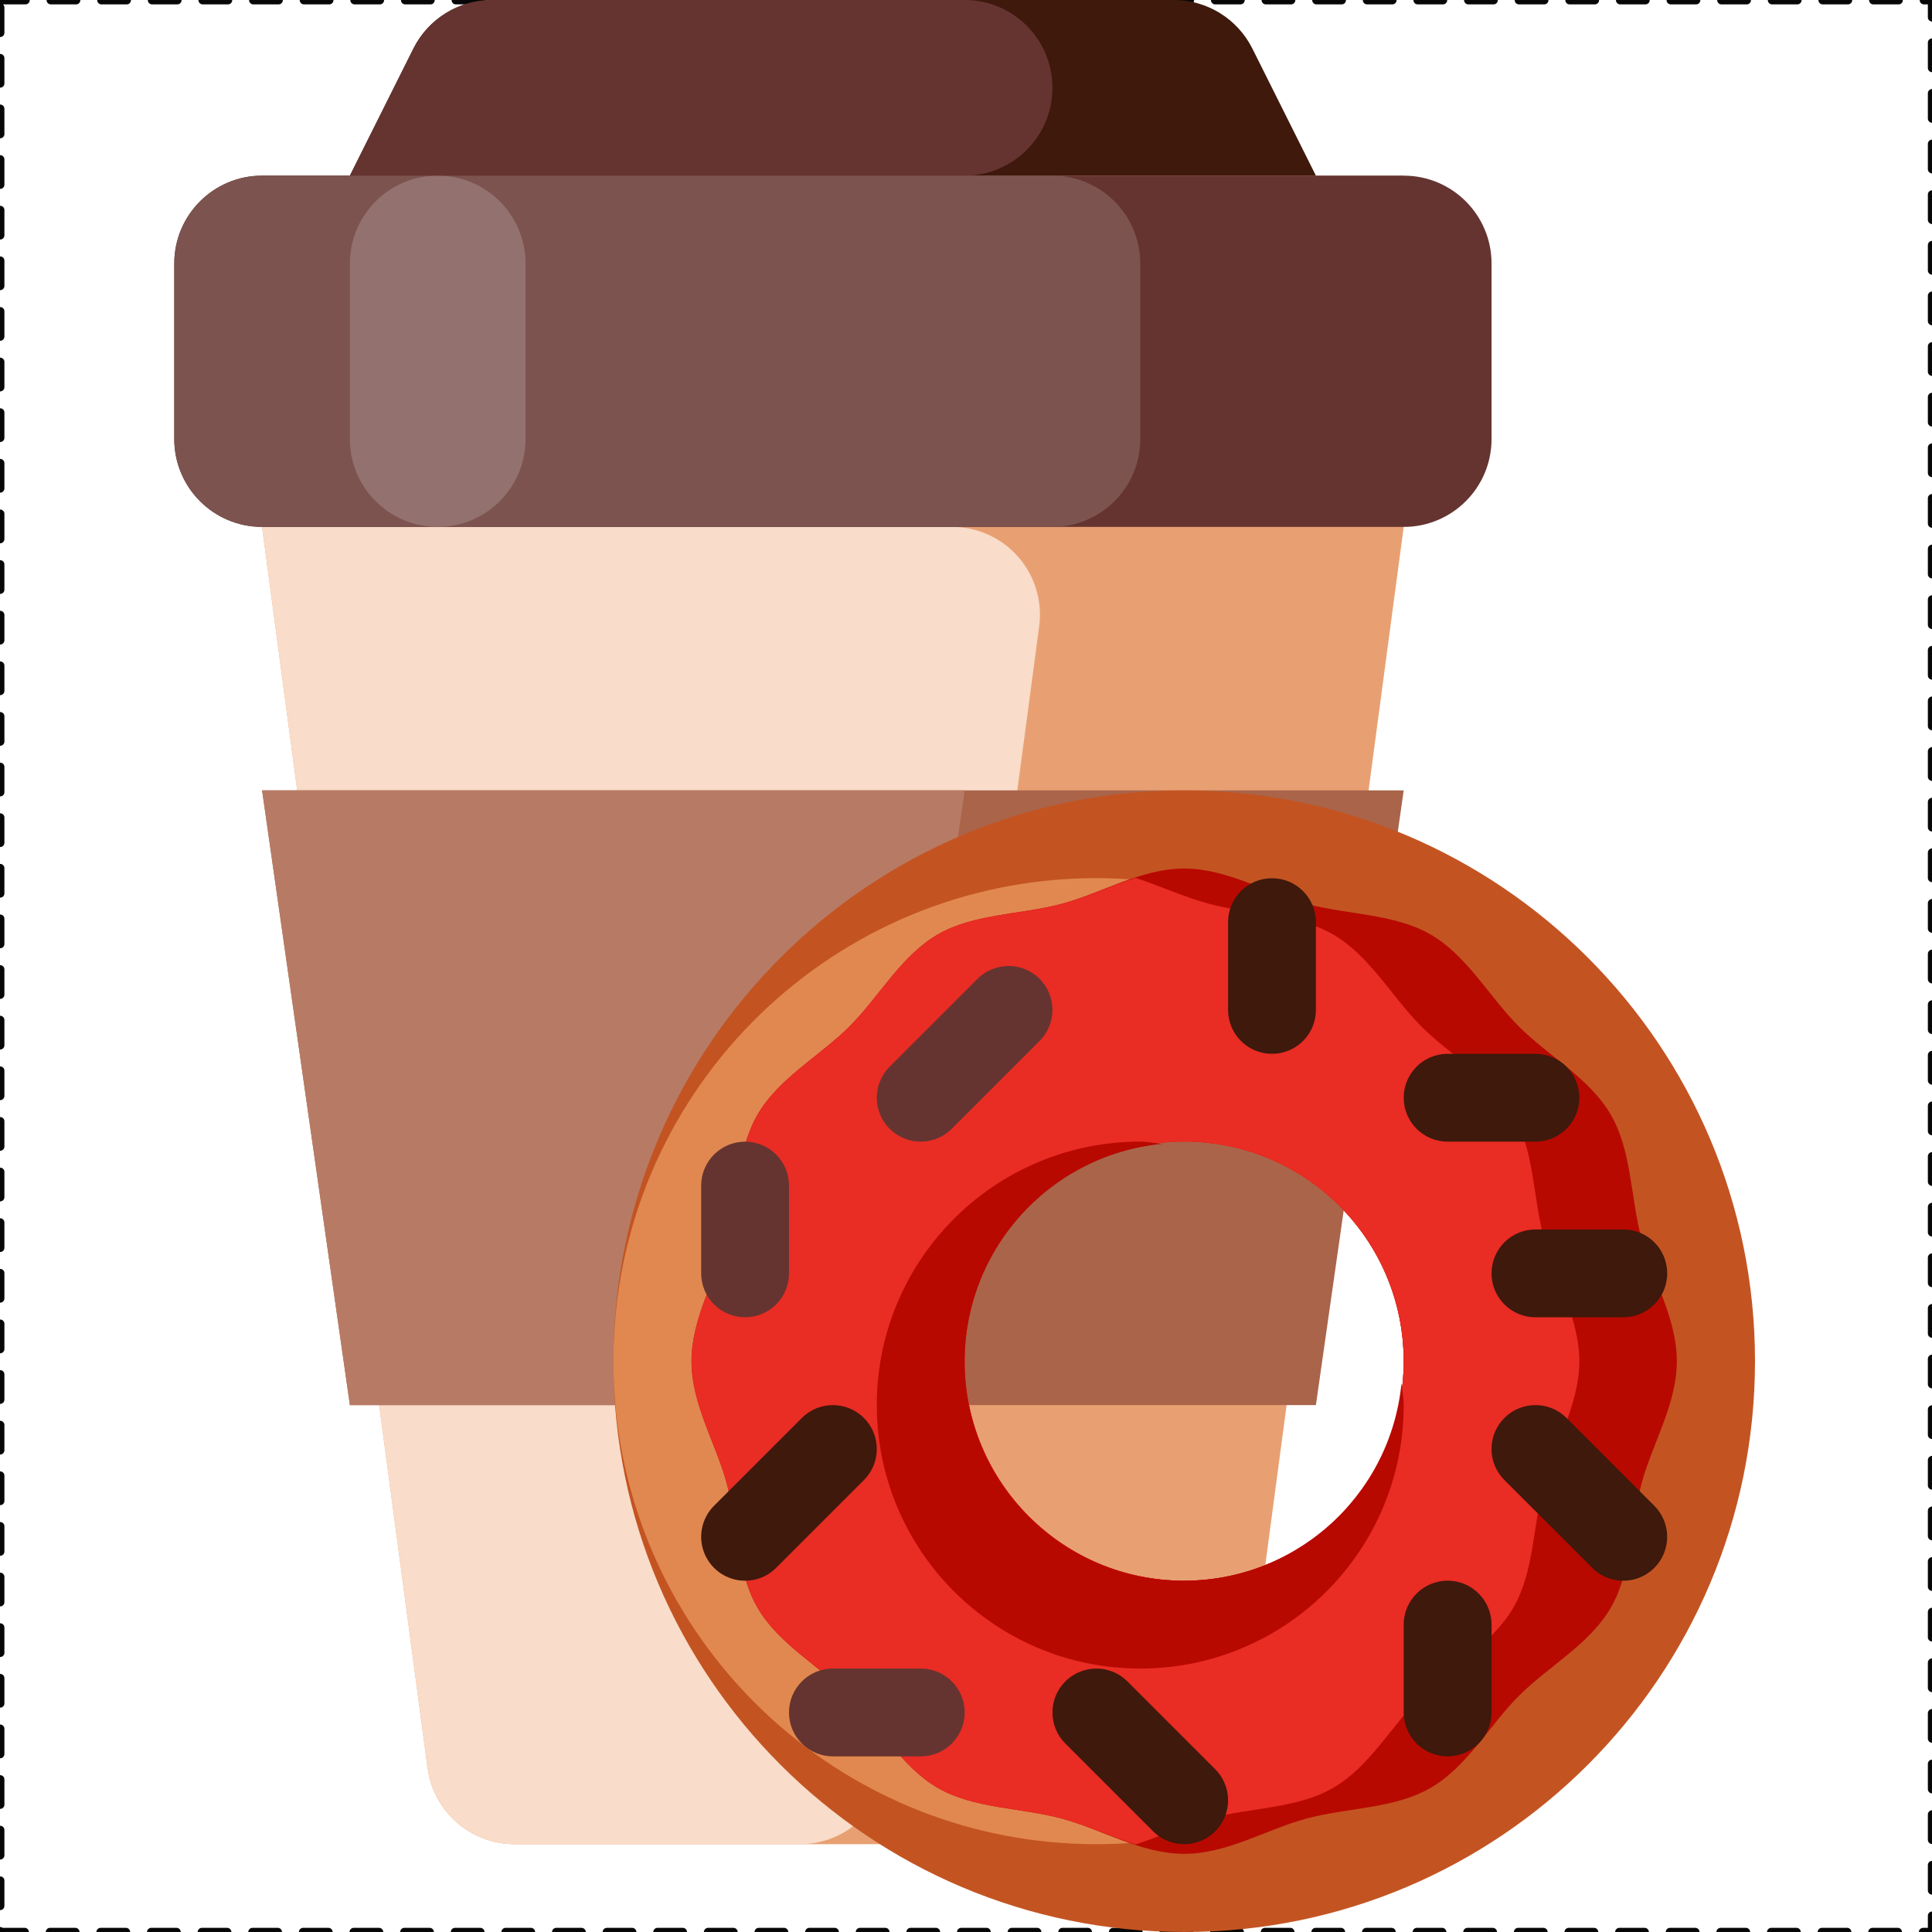
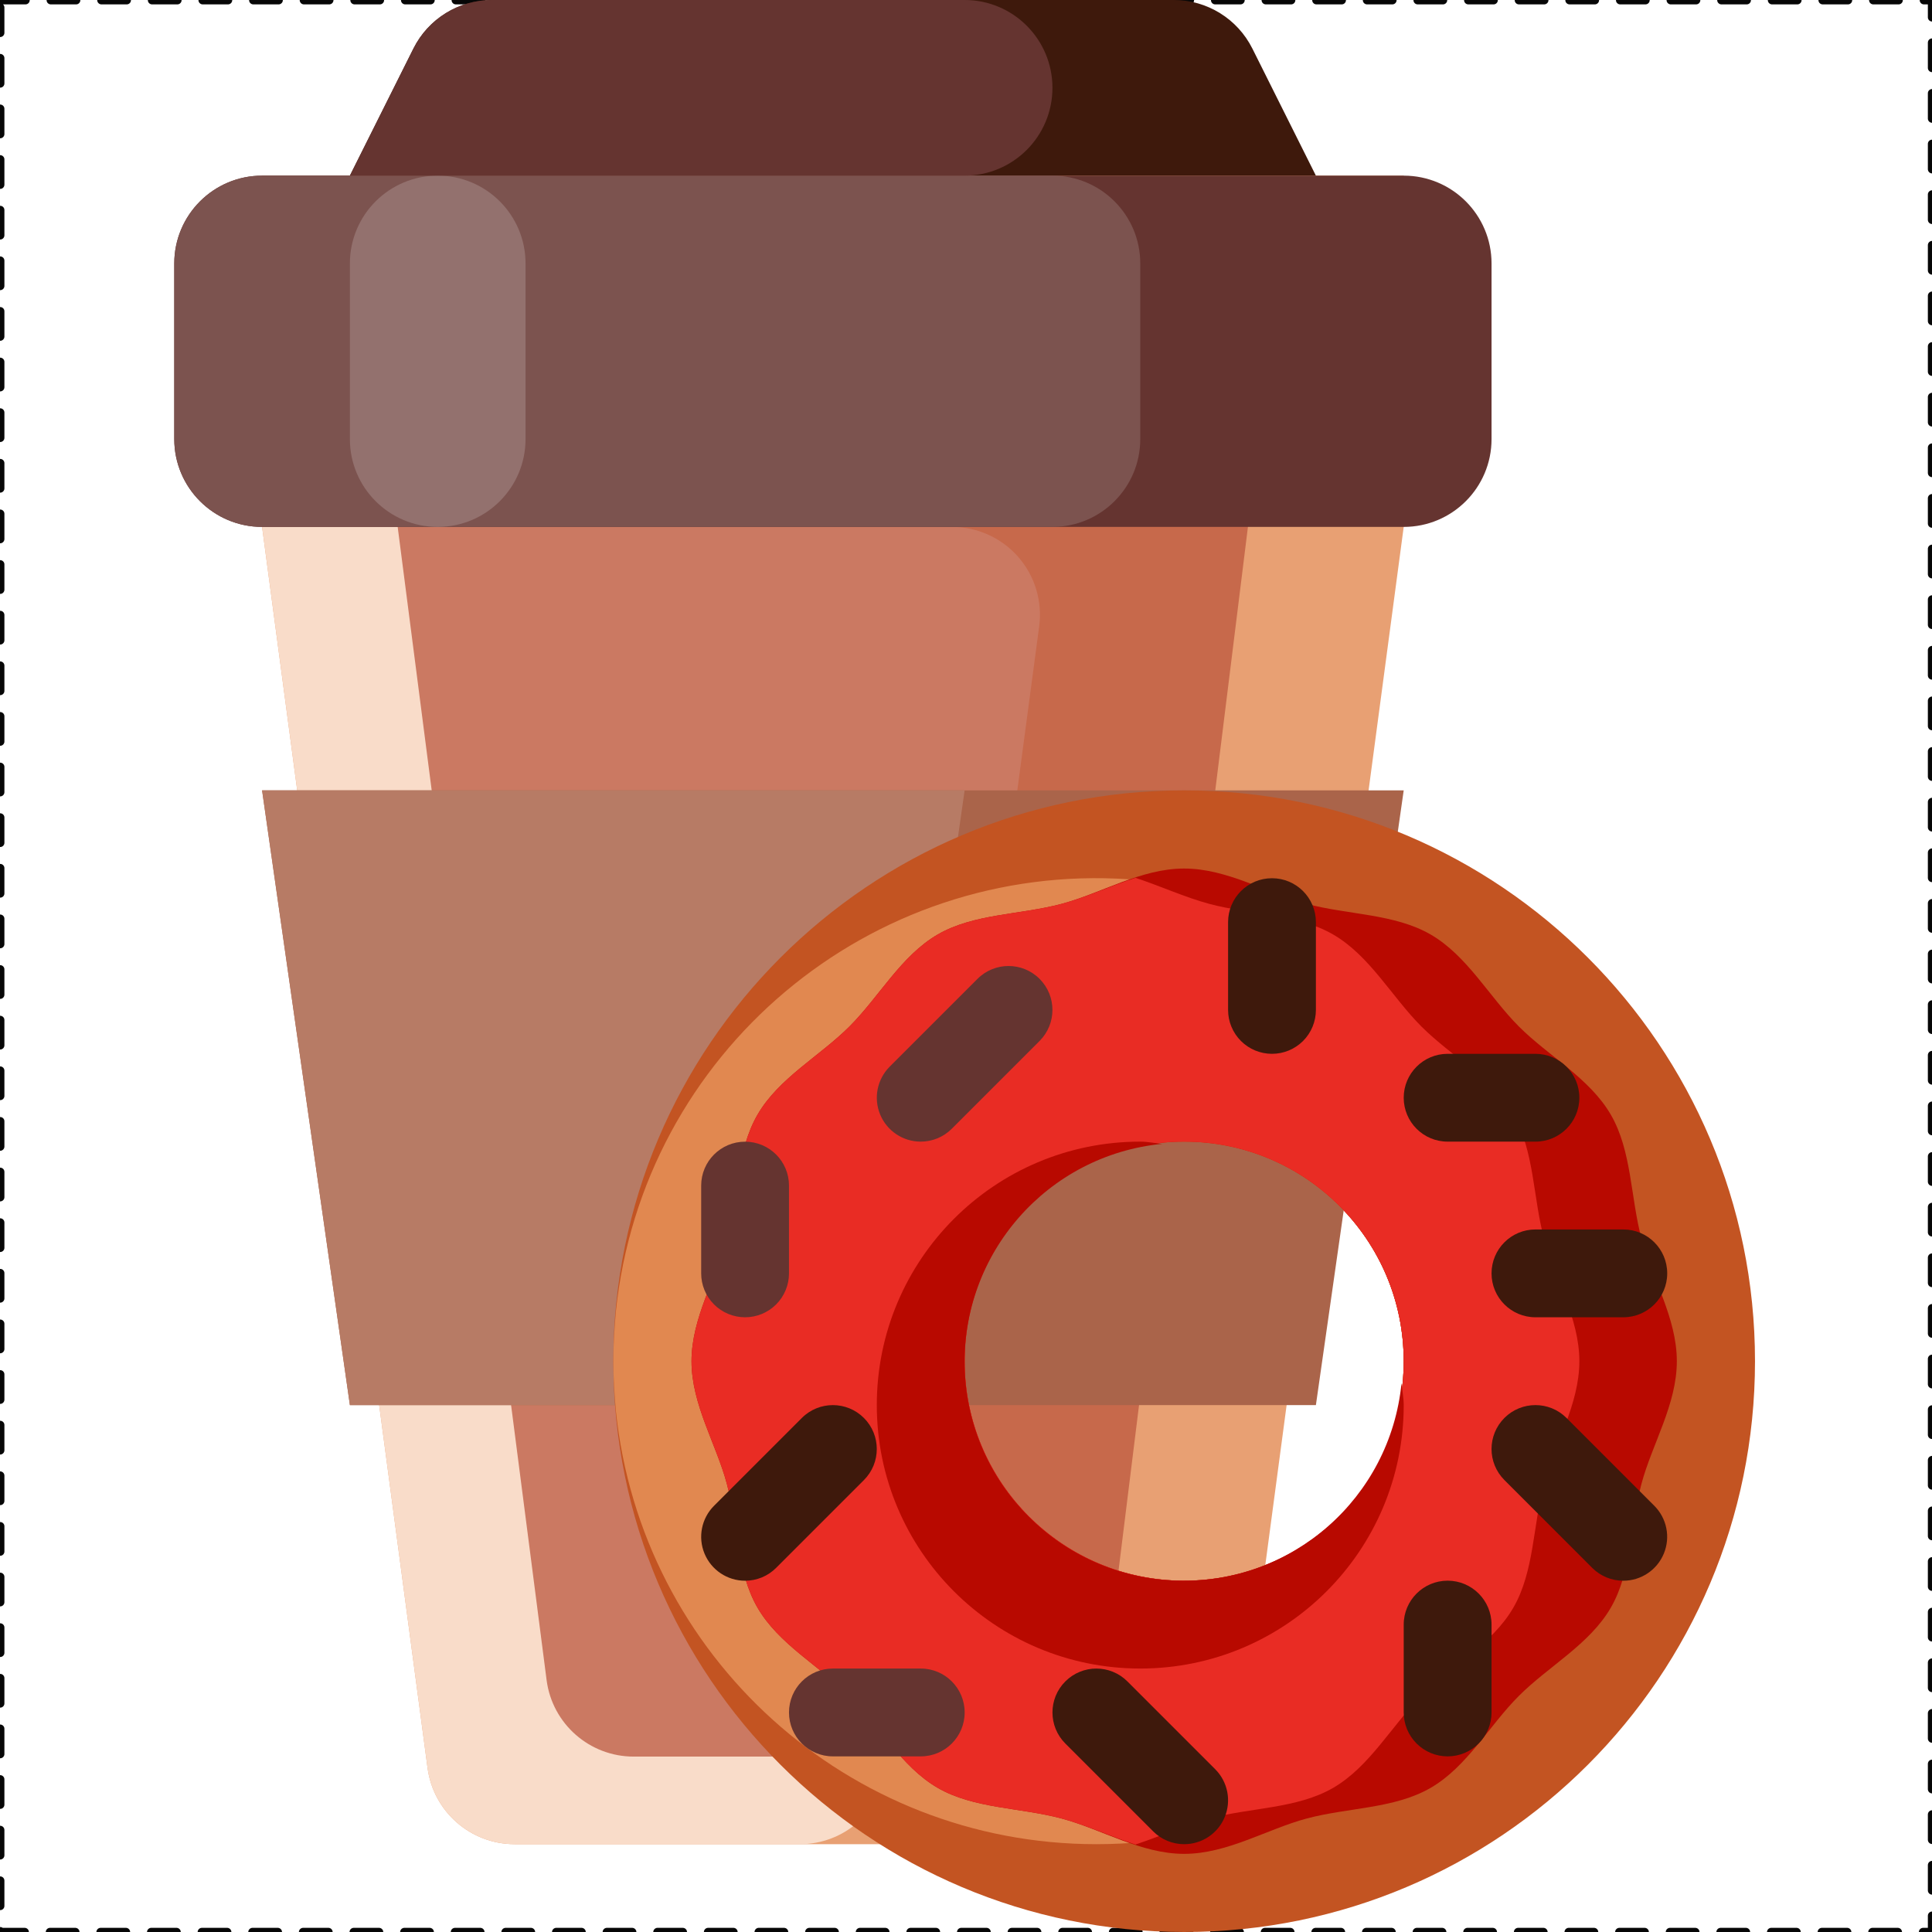
<svg xmlns="http://www.w3.org/2000/svg" height="469pt" viewBox="-42 0 469 469.333" width="469pt" version="1.1" id="svg52">
  <defs id="defs56" />
  <rect style="opacity:1;fill:none;fill-opacity:1;stroke:#000001;stroke-width:2.05;stroke-linecap:round;stroke-miterlimit:4;stroke-dasharray:6.149, 6.149;stroke-dashoffset:0;stroke-opacity:0.971" id="rect868" width="469.307" height="469.307" x="-42.121" y="0.04" />
  <path d="m277.5 42.668v85.332h-234.668v-85.332l15.438-30.875c3.613-7.227 11-11.793 19.082-11.793h165.629c8.082 0 15.469 4.566 19.082 11.793zm0 0" fill="#3e190c" id="path2" />
  <path d="m237.488 448h-154.645c-10.691 0-19.734-7.914-21.145-18.516l-40.199-301.484v-85.332h277.332v85.332l-40.195 301.484c-1.414 10.602-10.457 18.516-21.148 18.516zm0 0" fill="#e8a073" id="path4" />
  <path d="m173.301 429.484 36.98-277.332c.812-6.094-1.047-12.246-5.098-16.871-4.051-4.629-9.902-7.281-16.051-7.281h-167.633l40.199 301.484c1.41 10.602 10.453 18.516 21.145 18.516h69.312c10.691 0 19.734-7.914 21.145-18.516zm0 0" fill="#f9dcc9" id="path6" />
+   <path id="path4650" d="M 226.246,408.207 264.727,97.852 c 0.812,-6.094 -1.047,-12.246 -5.098,-16.871 -4.051,-4.629 -9.903,-7.328 -16.051,-7.281 H 47.426 L 90.627,408.207 c 1.41,10.602 10.453,18.516 21.145,18.516 h 93.33 c 10.691,0 19.734,-7.914 21.145,-18.516 z" style="fill:#ba553c;fill-opacity:0.734" />
  <path d="m21.5 42.668h277.332c11.785 0 21.336 9.551 21.336 21.332v42.668c0 11.781-9.551 21.332-21.336 21.332h-277.332c-11.781 0-21.332-9.551-21.332-21.332v-42.668c0-11.781 9.551-21.332 21.332-21.332zm0 0" fill="#653430" id="path8" />
  <path d="m21.5 42.668h192c11.781 0 21.332 9.551 21.332 21.332v42.668c0 11.781-9.551 21.332-21.332 21.332h-192c-11.781 0-21.332-9.551-21.332-21.332v-42.668c0-11.781 9.551-21.332 21.332-21.332zm0 0" fill="#7c534f" id="path10" />
  <path d="m64.168 42.668c11.781 0 21.332 9.551 21.332 21.332v42.668c0 11.781-9.551 21.332-21.332 21.332-11.785 0-21.336-9.551-21.336-21.332v-42.668c0-11.781 9.551-21.332 21.336-21.332zm0 0" fill="#93716e" id="path12" />
  <path d="m58.27 11.793-15.438 30.875h149.336c11.781 0 21.332-9.551 21.332-21.336 0-11.781-9.551-21.332-21.332-21.332h-114.816c-8.082 0-15.469 4.566-19.082 11.793zm0 0" fill="#653430" id="path14" />
  <path d="m21.5 192 21.332 149.332h234.668l21.332-149.332zm0 0" fill="#aa644a" id="path16" />
  <path d="m21.5 192 21.332 149.332h128l21.336-149.332zm0 0" fill="#b77b65" id="path18" />
  <path d="m245.5 192c-76.582 0-138.668 62.082-138.668 138.668 0 76.582 62.086 138.664 138.668 138.664s138.668-62.082 138.668-138.664c0-76.586-62.086-138.668-138.668-138.668zm0 192c-29.457 0-53.332-23.879-53.332-53.332 0-29.457 23.875-53.336 53.332-53.336s53.332 23.879 53.332 53.336c0 29.453-23.875 53.332-53.332 53.332zm0 0" fill="#c35422" id="path20" />
  <path d="m224.168 448c63.238-.004 115.098-50.129 117.254-113.332s-46.164-116.746-109.258-121.062c-63.094-4.312-118.254 42.148-124.723 105.059-.344 3.965-.609 7.949-.609 12.004 0 4.051.27 8.035.609 12 6.16 59.84 56.57 105.328 116.727 105.332zm21.332-170.668c29.457 0 53.332 23.879 53.332 53.336 0 29.453-23.875 53.332-53.332 53.332s-53.332-23.879-53.332-53.332c0-29.457 23.875-53.336 53.332-53.336zm0 0" fill="#e18850" id="path22" />
  <path d="m349.152 390.531c5.082-8.777 4.758-20.055 7.438-30.078 2.594-9.691 8.59-19.273 8.59-29.785 0-10.508-5.992-20.082-8.582-29.773-2.68-10.023-2.355-21.297-7.434-30.074-5.148-8.902-15.125-14.227-22.348-21.453-7.223-7.227-12.551-17.203-21.449-22.355-8.777-5.078-20.055-4.758-30.078-7.438-9.695-2.594-19.277-8.586-29.789-8.586-10.504 0-20.082 5.992-29.77 8.582-10.023 2.68-21.301 2.355-30.078 7.43-8.898 5.152-14.227 15.125-21.449 22.348-7.227 7.227-17.207 12.551-22.355 21.453-5.082 8.777-4.758 20.055-7.438 30.078-2.594 9.695-8.59 19.277-8.59 29.789 0 10.504 5.992 20.082 8.582 29.77 2.68 10.023 2.355 21.297 7.434 30.074 5.148 8.902 15.125 14.23 22.348 21.453 7.223 7.227 12.551 17.203 21.449 22.355 8.777 5.078 20.055 4.758 30.078 7.438 9.695 2.594 19.277 8.59 29.789 8.59 10.504 0 20.082-5.996 29.77-8.586 10.023-2.68 21.301-2.352 30.078-7.43 8.898-5.148 14.227-15.125 21.449-22.348 7.227-7.227 17.207-12.551 22.355-21.453zm-103.652-6.531c-29.457 0-53.332-23.879-53.332-53.332 0-29.457 23.875-53.336 53.332-53.336s53.332 23.879 53.332 53.336c0 29.453-23.875 53.332-53.332 53.332zm0 0" fill="#b80900" id="path24" />
  <path d="m325.484 270.82c-5.148-8.902-15.125-14.227-22.348-21.453-7.223-7.227-12.551-17.203-21.449-22.355-8.777-5.078-20.055-4.758-30.078-7.438-5.938-1.586-11.855-4.336-17.945-6.32-6.09 1.98-12.004 4.73-17.934 6.316-10.023 2.68-21.301 2.355-30.078 7.43-8.898 5.152-14.227 15.125-21.449 22.348-7.227 7.227-17.207 12.551-22.355 21.453-5.082 8.777-4.758 20.055-7.438 30.078-2.594 9.695-8.59 19.277-8.59 29.789 0 10.504 5.992 20.082 8.582 29.77 2.68 10.023 2.355 21.297 7.434 30.074 5.148 8.902 15.125 14.23 22.348 21.453 7.223 7.227 12.551 17.203 21.449 22.355 8.777 5.078 20.055 4.758 30.078 7.438 5.938 1.586 11.855 4.34 17.945 6.32 6.09-1.98 12.004-4.73 17.934-6.316 10.023-2.68 21.301-2.352 30.078-7.43 8.898-5.148 14.227-15.125 21.449-22.348 7.227-7.227 17.207-12.551 22.355-21.453 5.082-8.777 4.758-20.055 7.438-30.078 2.594-9.691 8.59-19.273 8.59-29.785 0-10.508-5.992-20.082-8.582-29.773-2.68-10.023-2.355-21.297-7.434-30.074zm-79.984 113.18c-29.457 0-53.332-23.879-53.332-53.332 0-29.457 23.875-53.336 53.332-53.336s53.332 23.879 53.332 53.336c0 29.453-23.875 53.332-53.332 53.332zm0 0" fill="#e92c24" id="path26" />
  <path d="m170.832 341.332c0 35.348 28.656 64 64 64 35.348 0 64-28.652 64-64 0-1.824-.387-3.543-.535-5.332-2.738 27.898-26.656 48.887-54.672 47.973-28.016-.914-50.516-23.414-51.43-51.43-.914-28.02 20.07-51.934 47.969-54.672-1.785-.148-3.504-.539-5.332-.539-35.344 0-64 28.656-64 64zm0 0" fill="#b80900" id="path28" />
  <path d="m266.832 256c-2.828 0-5.543-1.121-7.543-3.121-2-2.004-3.125-4.715-3.121-7.547v-21.332c.004-5.887 4.777-10.656 10.664-10.656s10.664 4.77 10.668 10.656v21.332c0 2.832-1.121 5.543-3.121 7.547-2.004 2-4.715 3.121-7.547 3.121zm0 0" fill="#3e190c" id="path30" />
  <path d="m138.832 320c-2.828 0-5.543-1.121-7.543-3.121-2-2.004-3.125-4.715-3.121-7.547v-21.332c.004-5.887 4.777-10.656 10.664-10.656s10.664 4.77 10.668 10.656v21.332c0 2.832-1.121 5.543-3.121 7.547-2.004 2-4.715 3.121-7.547 3.121zm0 0" fill="#653430" id="path32" />
  <path d="m181.5 277.332c-4.312 0-8.203-2.598-9.852-6.582-1.652-3.988-.738-8.574 2.309-11.625l21.336-21.332c4.164-4.168 10.918-4.168 15.082 0 4.164 4.164 4.164 10.918 0 15.082l-21.332 21.332c-2 2.004-4.715 3.129-7.543 3.125zm0 0" fill="#653430" id="path34" />
  <path d="m330.832 277.332h-21.332c-5.891 0-10.668-4.773-10.668-10.664s4.777-10.668 10.668-10.668h21.332c5.891 0 10.668 4.777 10.668 10.668s-4.777 10.664-10.668 10.664zm0 0" fill="#3e190c" id="path36" />
  <path d="m245.5 448c-2.828.004-5.543-1.121-7.543-3.125l-21.332-21.332c-4.16-4.168-4.16-10.918.004-15.082 4.164-4.164 10.914-4.164 15.078-.004l21.336 21.336c3.047 3.051 3.961 7.637 2.309 11.621-1.648 3.988-5.539 6.586-9.852 6.586zm0 0" fill="#3e190c" id="path38" />
  <path d="m181.5 426.668h-21.332c-5.891 0-10.668-4.777-10.668-10.668s4.777-10.668 10.668-10.668h21.332c5.895-.004 10.676 4.773 10.676 10.668s-4.781 10.672-10.676 10.668zm0 0" fill="#653430" id="path40" />
  <g fill="#3e190c" id="g50">
    <path d="m352.168 384c-2.832.004-5.547-1.121-7.543-3.125l-21.332-21.332c-4.168-4.168-4.168-10.918 0-15.086 4.164-4.164 10.918-4.164 15.082 0l21.332 21.336c3.051 3.051 3.965 7.637 2.312 11.621-1.648 3.988-5.539 6.586-9.852 6.586zm0 0" id="path42" />
    <path d="m352.168 320h-21.336c-5.891 0-10.664-4.777-10.664-10.668s4.773-10.664 10.664-10.664h21.336c5.895-.008 10.676 4.77 10.676 10.664s-4.781 10.672-10.676 10.668zm0 0" id="path44" />
    <path d="m138.832 384c-4.312 0-8.199-2.598-9.852-6.586-1.652-3.984-.738-8.57 2.312-11.621l21.332-21.336c4.164-4.16 10.914-4.16 15.078.004 4.164 4.164 4.168 10.914.004 15.082l-21.332 21.332c-1.996 2.004-4.711 3.129-7.543 3.125zm0 0" id="path46" />
    <path d="m309.5 426.668c-2.828 0-5.543-1.121-7.543-3.125-2.004-2-3.125-4.715-3.125-7.543v-21.332c-.004-5.895 4.773-10.68 10.668-10.68s10.672 4.785 10.668 10.68v21.332c0 2.828-1.121 5.543-3.125 7.543-2 2.004-4.715 3.125-7.543 3.125zm0 0" id="path48" />
  </g>
  <rect y="0.04" x="-552.484" height="469.307" width="469.307" id="rect870" style="opacity:1;fill:none;fill-opacity:1;stroke:#000001;stroke-width:2.05;stroke-linecap:round;stroke-miterlimit:4;stroke-dasharray:6.149, 6.149;stroke-dashoffset:0;stroke-opacity:0.971" />
-   <path id="path872" d="M -232.862,42.668 V 128 H -467.53 V 42.668 l 15.438,-30.875 C -448.48,4.566 -441.093,0 -433.011,0 h 165.629 c 8.082,0 15.469,4.566 19.082,11.793 z m 0,0" style="fill:#3e190c" />
  <path id="path874" d="m -272.874,448 h -154.645 c -10.691,0 -19.734,-7.914 -21.145,-18.516 L -488.862,128 V 42.668 h 277.332 V 128 l -40.195,301.484 C -253.14,440.086 -262.183,448 -272.874,448 Z m 0,0" style="fill:#e8a073" />
  <path id="path876" d="m -337.062,429.484 36.98,-277.332 c 0.812,-6.094 -1.047,-12.246 -5.098,-16.871 C -309.23,130.652 -315.081,128 -321.23,128 h -167.633 l 40.199,301.484 C -447.253,440.086 -438.21,448 -427.519,448 h 69.312 c 10.691,0 19.734,-7.914 21.145,-18.516 z m 0,0" style="fill:#f9dcc9" />
-   <path id="path878" d="m -488.862,42.668 h 277.332 c 11.785,0 21.336,9.551 21.336,21.332 v 42.668 c 0,11.781 -9.551,21.332 -21.336,21.332 h -277.332 c -11.781,0 -21.332,-9.551 -21.332,-21.332 V 64 c 0,-11.781 9.551,-21.332 21.332,-21.332 z m 0,0" style="fill:#653430" />
-   <path id="path880" d="m -488.862,42.668 h 192 c 11.781,0 21.332,9.551 21.332,21.332 v 42.668 c 0,11.781 -9.551,21.332 -21.332,21.332 h -192 c -11.781,0 -21.332,-9.551 -21.332,-21.332 V 64 c 0,-11.781 9.551,-21.332 21.332,-21.332 z m 0,0" style="fill:#7c534f" />
-   <path id="path882" d="m -446.194,42.668 c 11.781,0 21.332,9.551 21.332,21.332 v 42.668 c 0,11.781 -9.551,21.332 -21.332,21.332 -11.785,0 -21.336,-9.551 -21.336,-21.332 V 64 c 0,-11.781 9.551,-21.332 21.336,-21.332 z m 0,0" style="fill:#93716e" />
-   <path id="path884" d="m -452.093,11.793 -15.438,30.875 h 149.336 c 11.781,0 21.332,-9.551 21.332,-21.336 C -296.862,9.551 -306.413,0 -318.195,0 h -114.816 c -8.082,0 -15.469,4.566 -19.082,11.793 z m 0,0" style="fill:#653430" />
+   <path style="fill:#711f21;fill-opacity:1;stroke-width:0.887" d="m -284.117,412.158 38.482,-244.133 c 0.812,-4.793 -1.047,-9.633 -5.098,-13.271 -4.051,-3.641 -9.903,-5.765 -16.051,-5.728 h -196.153 l 43.201,263.132 c 1.41,8.339 10.453,14.565 21.145,14.565 h 93.33 c 10.691,0 19.734,-6.225 21.145,-14.565 z" id="path4648" />
  <path id="path886" d="m -488.862,192 21.332,149.332 h 234.668 L -211.53,192 Z m 0,0" style="fill:#aa644a" />
  <path id="path888" d="m -488.862,192 21.332,149.332 h 128 L -318.195,192 Z m 0,0" style="fill:#b77b65" />
-   <rect style="opacity:1;fill:none;fill-opacity:1;stroke:#000001;stroke-width:2.05;stroke-linecap:round;stroke-miterlimit:4;stroke-dasharray:6.149, 6.149;stroke-dashoffset:0;stroke-opacity:0.971" id="rect1026" width="469.307" height="469.307" x="-1062.847" y="0.04" />
-   <path style="fill:#e8a073" d="m -783.237,448 h -154.645 c -10.691,0 -19.734,-7.914 -21.145,-18.516 L -999.225,128 V 42.668 h 277.332 V 128 l -40.195,301.484 C -763.502,440.086 -772.545,448 -783.237,448 Z m 0,0" id="path1030" />
-   <path style="fill:#f9dcc9" d="m -847.424,429.484 36.98,-277.332 c 0.812,-6.094 -1.047,-12.246 -5.098,-16.871 C -819.592,130.652 -825.444,128 -831.592,128 h -167.633 l 40.199,301.484 C -957.616,440.086 -948.573,448 -937.881,448 h 69.312 c 10.691,0 19.734,-7.914 21.145,-18.516 z m 0,0" id="path1032" />
-   <path style="fill:#aa644a" d="m -999.225,192 21.332,149.332 h 234.668 L -721.893,192 Z m 0,0" id="path1042" />
-   <path style="fill:#b77b65" d="m -999.225,192 21.332,149.332 h 128 L -828.557,192 Z m 0,0" id="path1044" />
-   <rect y="0.04" x="-1573.208" height="469.307" width="469.307" id="rect1046" style="opacity:1;fill:none;fill-opacity:1;stroke:#000001;stroke-width:2.05;stroke-linecap:round;stroke-miterlimit:4;stroke-dasharray:6.149, 6.149;stroke-dashoffset:0;stroke-opacity:0.971" />
-   <path id="path1048" d="m -1293.6,448 h -154.645 c -10.691,0 -19.734,-7.914 -21.145,-18.516 L -1509.589,128 V 42.668 h 277.333 V 128 l -40.196,301.484 c -1.414,10.602 -10.457,18.516 -21.148,18.516 z m 0,0" style="fill:#e8a073" />
-   <path id="path1050" d="m -1357.787,429.484 36.981,-277.332 c 0.812,-6.094 -1.047,-12.246 -5.098,-16.871 -4.051,-4.629 -9.902,-7.281 -16.051,-7.281 h -167.633 l 40.199,301.484 c 1.41,10.602 10.453,18.516 21.145,18.516 h 69.313 c 10.691,0 19.734,-7.914 21.145,-18.516 z m 0,0" style="fill:#f9dcc9" />
+   <rect style="opacity:1;fill:none;fill-opacity:1;stroke:#000001;stroke-width:2.05;stroke-linecap:round;stroke-miterlimit:4;stroke-dasharray:6.149, 6.149;stroke-dashoffset:0;stroke-opacity:0.971" id="rect1026" width="469.307" height="469.307" x="176.111" y="-1755.362" transform="rotate(-90)" />
+   <path style="fill:#e8a073" d="m -1473.728,-197.458 h -154.645 c -10.691,0 -19.734,-7.914 -21.145,-18.516 l -40.199,-301.484 v -85.332 h 277.333 v 85.332 l -40.196,301.484 c -1.414,10.602 -10.457,18.516 -21.148,18.516 z m 0,0" id="path1030" />
+   <path style="fill:#f9dcc9" d="m -1537.916,-215.974 36.981,-277.332 c 0.812,-6.094 -1.047,-12.246 -5.098,-16.871 -4.051,-4.629 -9.902,-7.281 -16.051,-7.281 h -167.633 l 40.199,301.484 c 1.41,10.602 10.453,18.516 21.145,18.516 h 69.313 c 10.691,0 19.734,-7.914 21.145,-18.516 z m 0,0" id="path1032" />
+   <rect y="-645.419" x="-3284.429" height="469.307" width="469.307" id="rect1046" style="opacity:1;fill:none;fill-opacity:1;stroke:#000001;stroke-width:2.05;stroke-linecap:round;stroke-miterlimit:4;stroke-dasharray:6.149, 6.149;stroke-dashoffset:0;stroke-opacity:0.971" />
+   <path id="path1048" d="m -3004.82,-197.458 h -154.645 c -10.691,0 -19.734,-7.914 -21.145,-18.516 l -40.199,-301.484 v -85.332 h 277.333 v 85.332 l -40.196,301.484 c -1.414,10.602 -10.457,18.516 -21.148,18.516 z m 0,0" style="fill:#e8a073" />
+   <path id="path1050" d="m -3069.007,-215.974 36.981,-277.332 c 0.812,-6.094 -1.047,-12.246 -5.098,-16.871 -4.051,-4.629 -9.902,-7.281 -16.051,-7.281 h -167.633 l 40.199,301.484 c 1.41,10.602 10.453,18.516 21.145,18.516 h 69.313 c 10.691,0 19.734,-7.914 21.145,-18.516 z m 0,0" style="fill:#f9dcc9" />
+   <rect style="opacity:1;fill:none;fill-opacity:1;stroke:#000001;stroke-width:2.05;stroke-linecap:round;stroke-miterlimit:4;stroke-dasharray:6.149, 6.149;stroke-dashoffset:0;stroke-opacity:0.971" id="rect3753" width="469.307" height="469.307" x="-3794.794" y="-645.419" />
+   <path style="fill:#e8a073" d="m -3515.183,-197.458 h -154.645 c -10.691,0 -19.734,-7.914 -21.145,-18.516 l -40.199,-301.484 v -85.332 h 277.333 v 85.332 l -40.196,301.484 c -1.414,10.602 -10.457,18.516 -21.148,18.516 z m 0,0" id="path3755" />
+   <path style="fill:#f9dcc9" d="m -3579.371,-215.974 36.981,-277.332 c 0.812,-6.094 -1.047,-12.246 -5.098,-16.871 -4.051,-4.629 -9.902,-7.281 -16.051,-7.281 h -167.633 l 40.199,301.484 c 1.41,10.602 10.453,18.516 21.145,18.516 h 69.313 c 10.691,0 19.734,-7.914 21.145,-18.516 z m 0,0" id="path3757" />
+   <rect y="-645.419" x="-4305.159" height="469.307" width="469.307" id="rect3759" style="opacity:1;fill:none;fill-opacity:1;stroke:#000001;stroke-width:2.05;stroke-linecap:round;stroke-miterlimit:4;stroke-dasharray:6.149, 6.149;stroke-dashoffset:0;stroke-opacity:0.971" />
+   <path id="path3761" d="m -4025.547,-197.458 h -154.645 c -10.691,0 -19.734,-7.914 -21.145,-18.516 l -40.199,-301.484 v -85.332 h 277.333 v 85.332 l -40.196,301.484 c -1.414,10.602 -10.457,18.516 -21.148,18.516 z m 0,0" style="fill:#e8a073" />
+   <path id="path3763" d="m -4089.735,-215.974 36.981,-277.332 c 0.812,-6.094 -1.047,-12.246 -5.098,-16.871 -4.051,-4.629 -9.902,-7.281 -16.051,-7.281 h -167.633 l 40.199,301.484 c 1.41,10.602 10.453,18.516 21.145,18.516 h 69.313 c 10.691,0 19.734,-7.914 21.145,-18.516 z m 0,0" style="fill:#f9dcc9" />
+   <rect y="-645.419" x="-2263.698" height="469.307" width="469.307" id="rect3765" style="opacity:1;fill:none;fill-opacity:1;stroke:#000001;stroke-width:2.05;stroke-linecap:round;stroke-miterlimit:4;stroke-dasharray:6.149, 6.149;stroke-dashoffset:0;stroke-opacity:0.971" />
+   <path id="path3767" d="m -1984.092,-197.458 h -154.645 c -10.691,0 -19.734,-7.914 -21.145,-18.516 l -40.199,-301.484 v -85.332 h 277.333 v 85.332 l -40.196,301.484 c -1.414,10.602 -10.457,18.516 -21.148,18.516 z m 0,0" style="fill:#e8a073" />
+   <path id="path3769" d="m -2048.28,-215.974 36.981,-277.332 c 0.812,-6.094 -1.047,-12.246 -5.098,-16.871 -4.051,-4.629 -9.902,-7.281 -16.051,-7.281 h -167.633 l 40.199,301.484 c 1.41,10.602 10.453,18.516 21.145,18.516 h 69.313 c 10.691,0 19.734,-7.914 21.145,-18.516 z m 0,0" style="fill:#f9dcc9" />
+   <rect style="opacity:1;fill:none;fill-opacity:1;stroke:#000001;stroke-width:2.05;stroke-linecap:round;stroke-miterlimit:4;stroke-dasharray:6.149, 6.149;stroke-dashoffset:0;stroke-opacity:0.971" id="rect3775" width="469.307" height="469.307" x="-2774.064" y="-645.419" />
+   <path style="fill:#e8a073" d="m -2494.456,-197.458 h -154.645 c -10.691,0 -19.734,-7.914 -21.145,-18.516 l -40.199,-301.484 v -85.332 h 277.333 v 85.332 l -40.196,301.484 c -1.414,10.602 -10.457,18.516 -21.148,18.516 z m 0,0" id="path3777" />
+   <path style="fill:#f9dcc9" d="m -2558.644,-215.974 36.981,-277.332 c 0.812,-6.094 -1.047,-12.246 -5.098,-16.871 -4.051,-4.629 -9.902,-7.281 -16.051,-7.281 h -167.633 l 40.199,301.484 c 1.41,10.602 10.453,18.516 21.145,18.516 h 69.313 c 10.691,0 19.734,-7.914 21.145,-18.516 z m 0,0" id="path3779" />
+   <rect style="opacity:1;fill:none;fill-opacity:1;stroke:#000001;stroke-width:2.05;stroke-linecap:round;stroke-miterlimit:4;stroke-dasharray:6.149, 6.149;stroke-dashoffset:0;stroke-opacity:0.971" id="rect3785" width="469.307" height="469.307" x="-1062.847" y="0.04" />
+   <path style="fill:#e8a073" d="m -783.237,448 h -154.645 c -10.691,0 -19.734,-7.914 -21.145,-18.516 L -999.225,128 V 42.668 h 277.332 V 128 l -40.195,301.484 C -763.502,440.086 -772.545,448 -783.237,448 Z m 0,0" id="path3789" />
+   <path style="fill:#f9dcc9" d="m -847.424,429.484 36.98,-277.332 c 0.812,-6.094 -1.047,-12.246 -5.098,-16.871 C -819.592,130.652 -825.444,128 -831.592,128 h -167.633 l 40.199,301.484 C -957.616,440.086 -948.573,448 -937.881,448 h 69.312 c 10.691,0 19.734,-7.914 21.145,-18.516 z m 0,0" id="path3791" />
+   <path id="path4646" d="m -794.479,413.969 38.482,-213.781 c 0.812,-4.198 -1.047,-8.435 -5.098,-11.621 -4.051,-3.189 -9.903,-5.048 -16.051,-5.016 h -196.153 l 43.201,230.418 c 1.41,7.303 10.453,12.754 21.145,12.754 h 93.33 c 10.691,0 19.734,-5.451 21.145,-12.754 z" style="fill:#711f21;fill-opacity:1;stroke-width:0.83" />
+   <rect y="0.04" x="-1573.208" height="469.307" width="469.307" id="rect3805" style="opacity:1;fill:none;fill-opacity:1;stroke:#000001;stroke-width:2.05;stroke-linecap:round;stroke-miterlimit:4;stroke-dasharray:6.149, 6.149;stroke-dashoffset:0;stroke-opacity:0.971" />
+   <path id="path3809" d="m -1293.6,448 h -154.645 c -10.691,0 -19.734,-7.914 -21.145,-18.516 L -1509.589,128 V 42.668 h 277.333 V 128 l -40.196,301.484 c -1.414,10.602 -10.457,18.516 -21.148,18.516 z m 0,0" style="fill:#e8a073" />
+   <path id="path3811" d="m -1357.787,429.484 36.981,-277.332 c 0.812,-6.094 -1.047,-12.246 -5.098,-16.871 -4.051,-4.629 -9.902,-7.281 -16.051,-7.281 h -167.633 l 40.199,301.484 c 1.41,10.602 10.453,18.516 21.145,18.516 h 69.313 c 10.691,0 19.734,-7.914 21.145,-18.516 z m 0,0" style="fill:#f9dcc9" />
+   <path style="fill:#711f21;fill-opacity:1;stroke-width:0.767" d="m -1304.842,415.819 38.482,-182.77 c 0.812,-3.589 -1.047,-7.212 -5.098,-9.935 -4.051,-2.726 -9.903,-4.316 -16.051,-4.288 h -196.154 l 43.201,196.993 c 1.41,6.243 10.453,10.904 21.145,10.904 h 93.33 c 10.691,0 19.734,-4.661 21.145,-10.904 z" id="path4644" />
+   <path style="fill:#711f21;fill-opacity:1;stroke-width:0.445" d="m -3016.062,-222.397 21.97,-61.363 c 0.812,-1.205 -1.047,-2.421 -5.098,-3.336 -4.051,-0.915 -9.903,-1.44 -16.051,-1.44 h -155.625 l 19.184,66.139 c 1.41,2.096 10.453,3.661 21.145,3.661 h 93.33 c 10.691,0 19.734,-1.565 21.145,-3.661 z" id="path3827" />
+   <path id="path4638" d="m -2505.698,-224.247 29.475,-92.375 c 0.812,-1.814 -1.047,-3.645 -5.098,-5.022 -4.051,-1.378 -9.903,-2.167 -16.051,-2.167 h -169.134 l 25.189,99.563 c 1.41,3.155 10.453,5.511 21.145,5.511 h 93.33 c 10.691,0 19.734,-2.356 21.145,-5.511 z" style="fill:#711f21;fill-opacity:1;stroke-width:0.546" />
+   <path id="path4642" d="m -1484.971,-227.986 38.482,-155.058 c 0.812,-3.045 -1.047,-6.118 -5.098,-8.429 -4.051,-2.313 -9.903,-3.661 -16.051,-3.638 h -196.154 l 43.201,167.124 c 1.41,5.297 10.453,9.251 21.145,9.251 h 93.33 c 10.691,0 19.734,-3.954 21.145,-9.251 z" style="fill:#711f21;fill-opacity:1;stroke-width:0.707" />
+   <path style="fill:#711f21;fill-opacity:1;stroke-width:0.316" d="m -3526.426,-220.586 17.467,-31.012 c 0.812,-0.609 -1.047,-1.224 -5.098,-1.686 -4.051,-0.463 -9.903,-0.728 -16.051,-0.728 h -146.618 l 14.681,33.425 c 1.41,1.059 10.453,1.85 21.145,1.85 h 93.33 c 10.691,0 19.734,-0.791 21.145,-1.85 z" id="path4667" />
+   <path style="fill:#711f21;fill-opacity:1;stroke-width:0.619" d="m -1995.335,-225.821 24.972,-118.767 c 0.812,-2.332 -1.047,-4.686 -5.098,-6.456 -4.051,-1.771 -9.903,-2.786 -16.051,-2.786 h -161.629 l 22.186,128.01 c 1.41,4.057 10.453,7.086 21.145,7.086 h 93.33 c 10.691,0 19.734,-3.029 21.145,-7.086 z" id="path4669" />
</svg>
